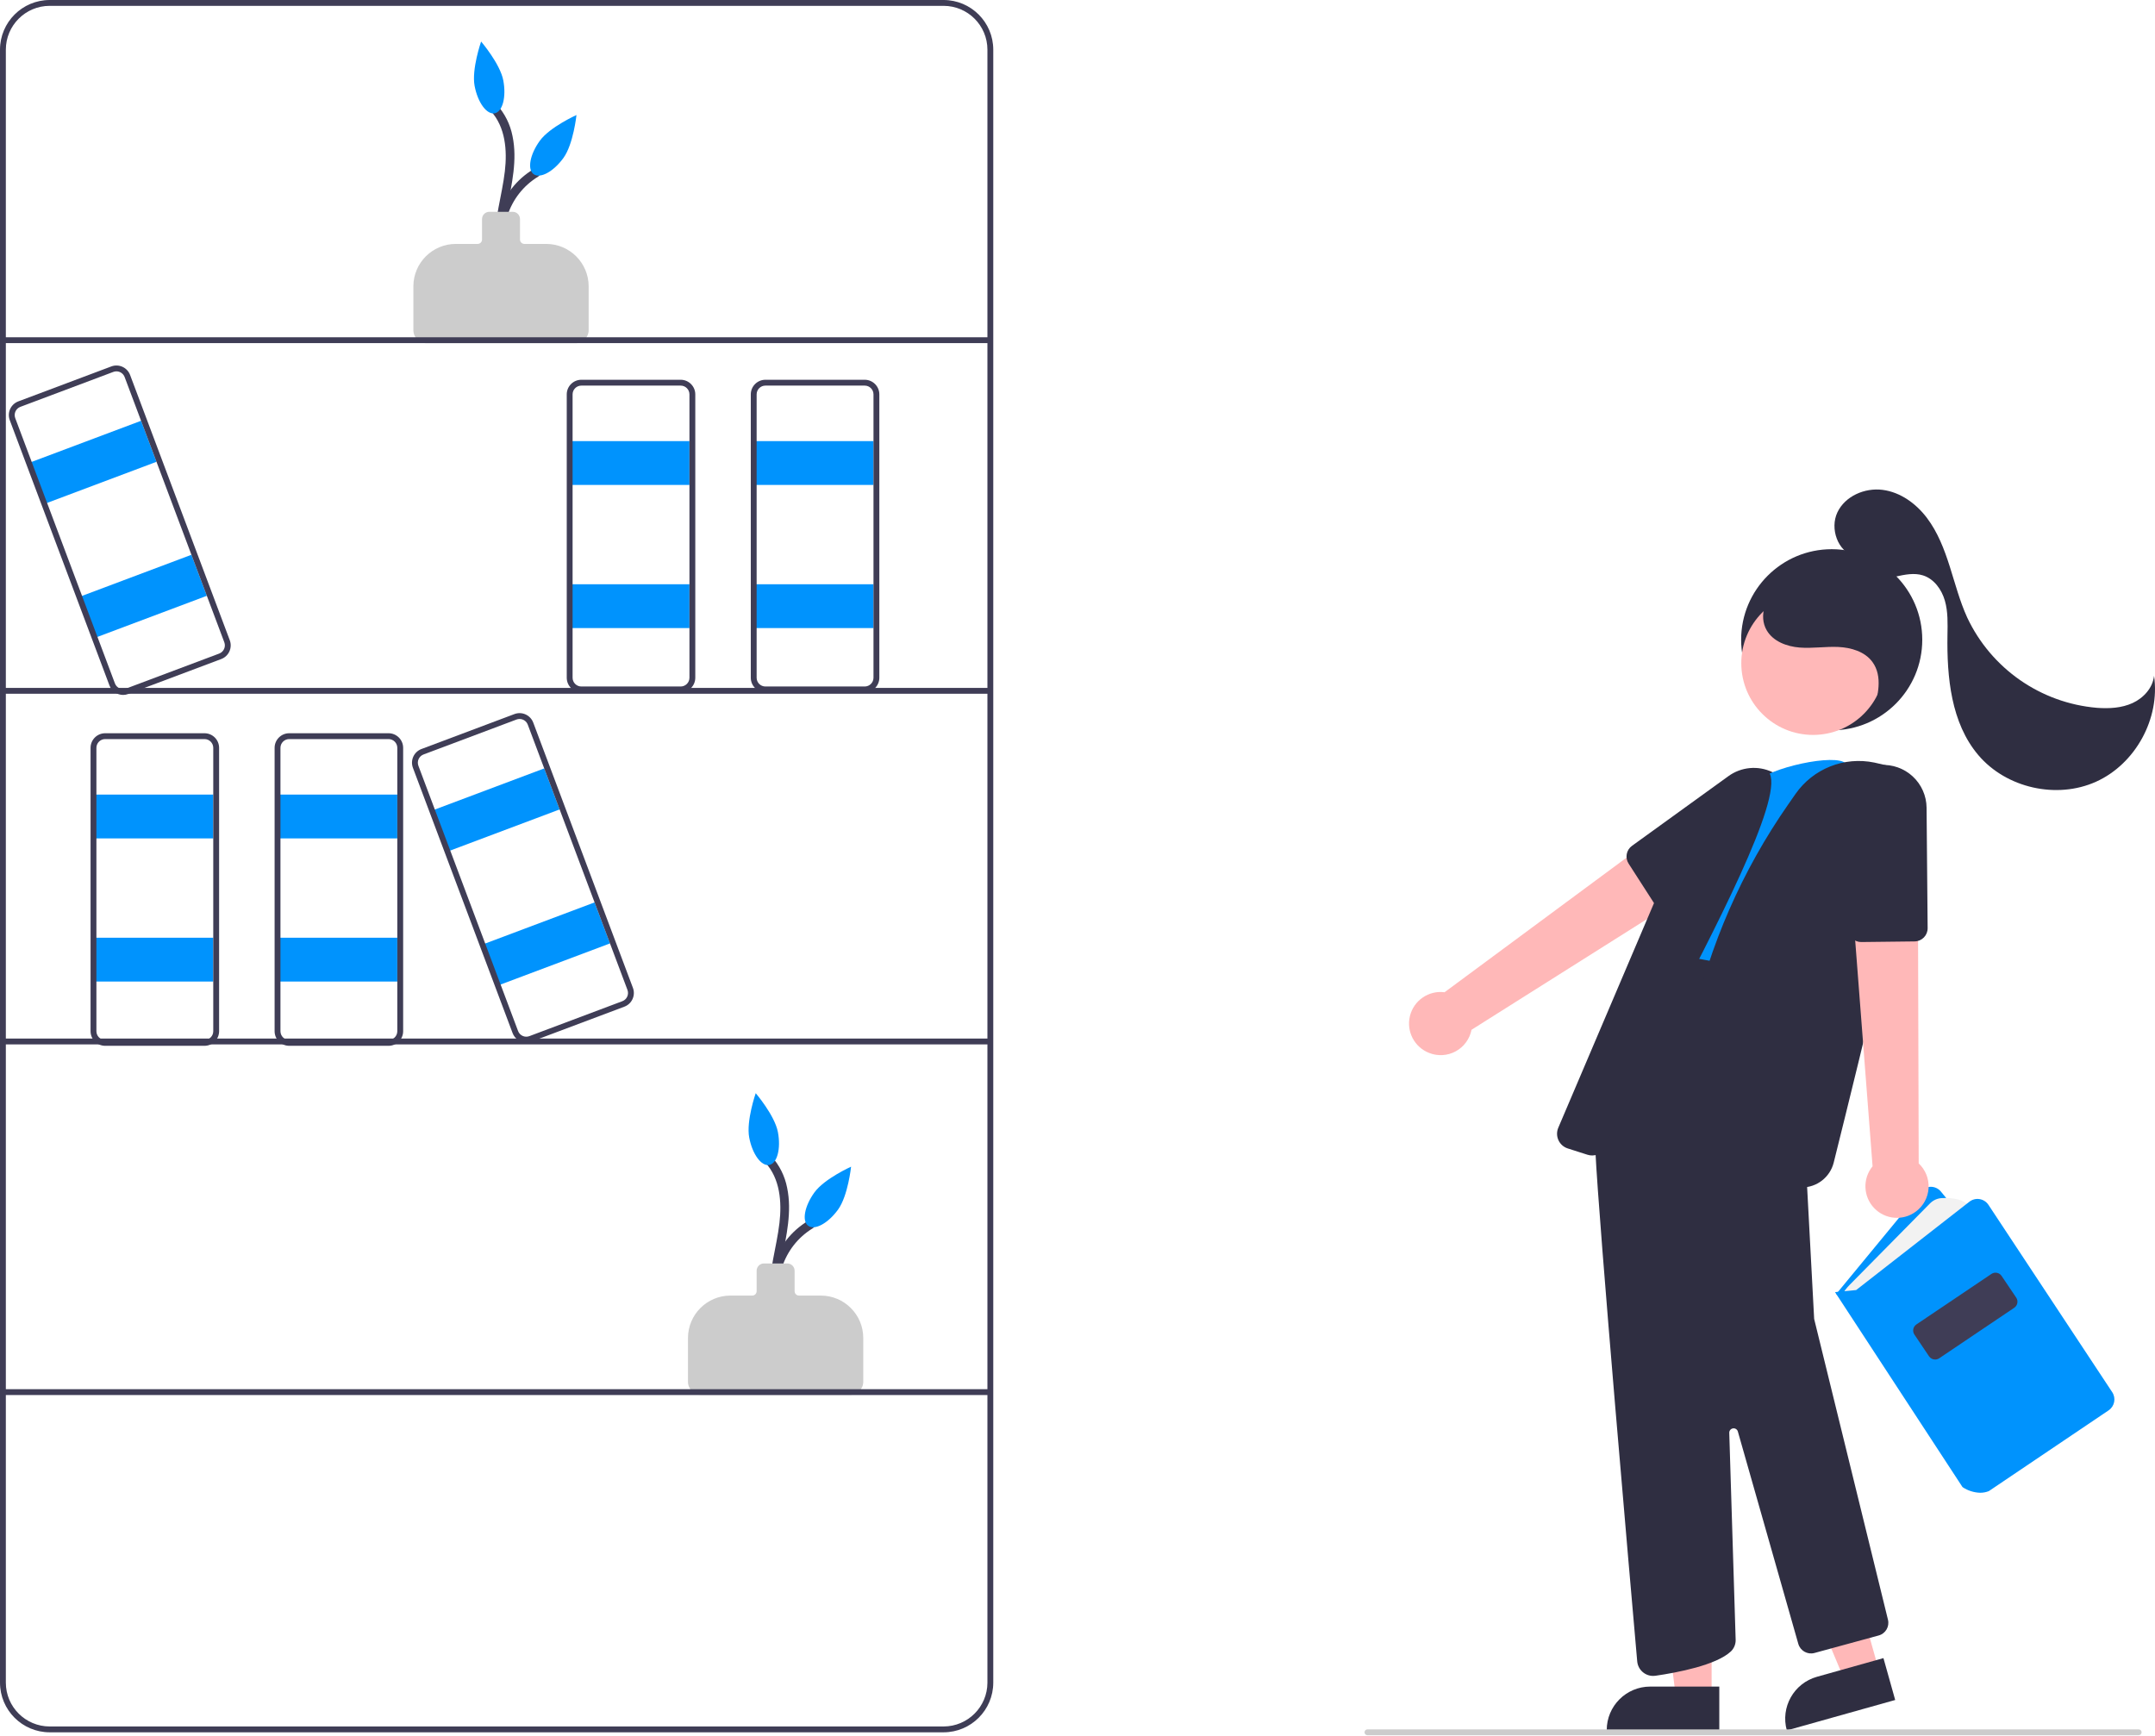
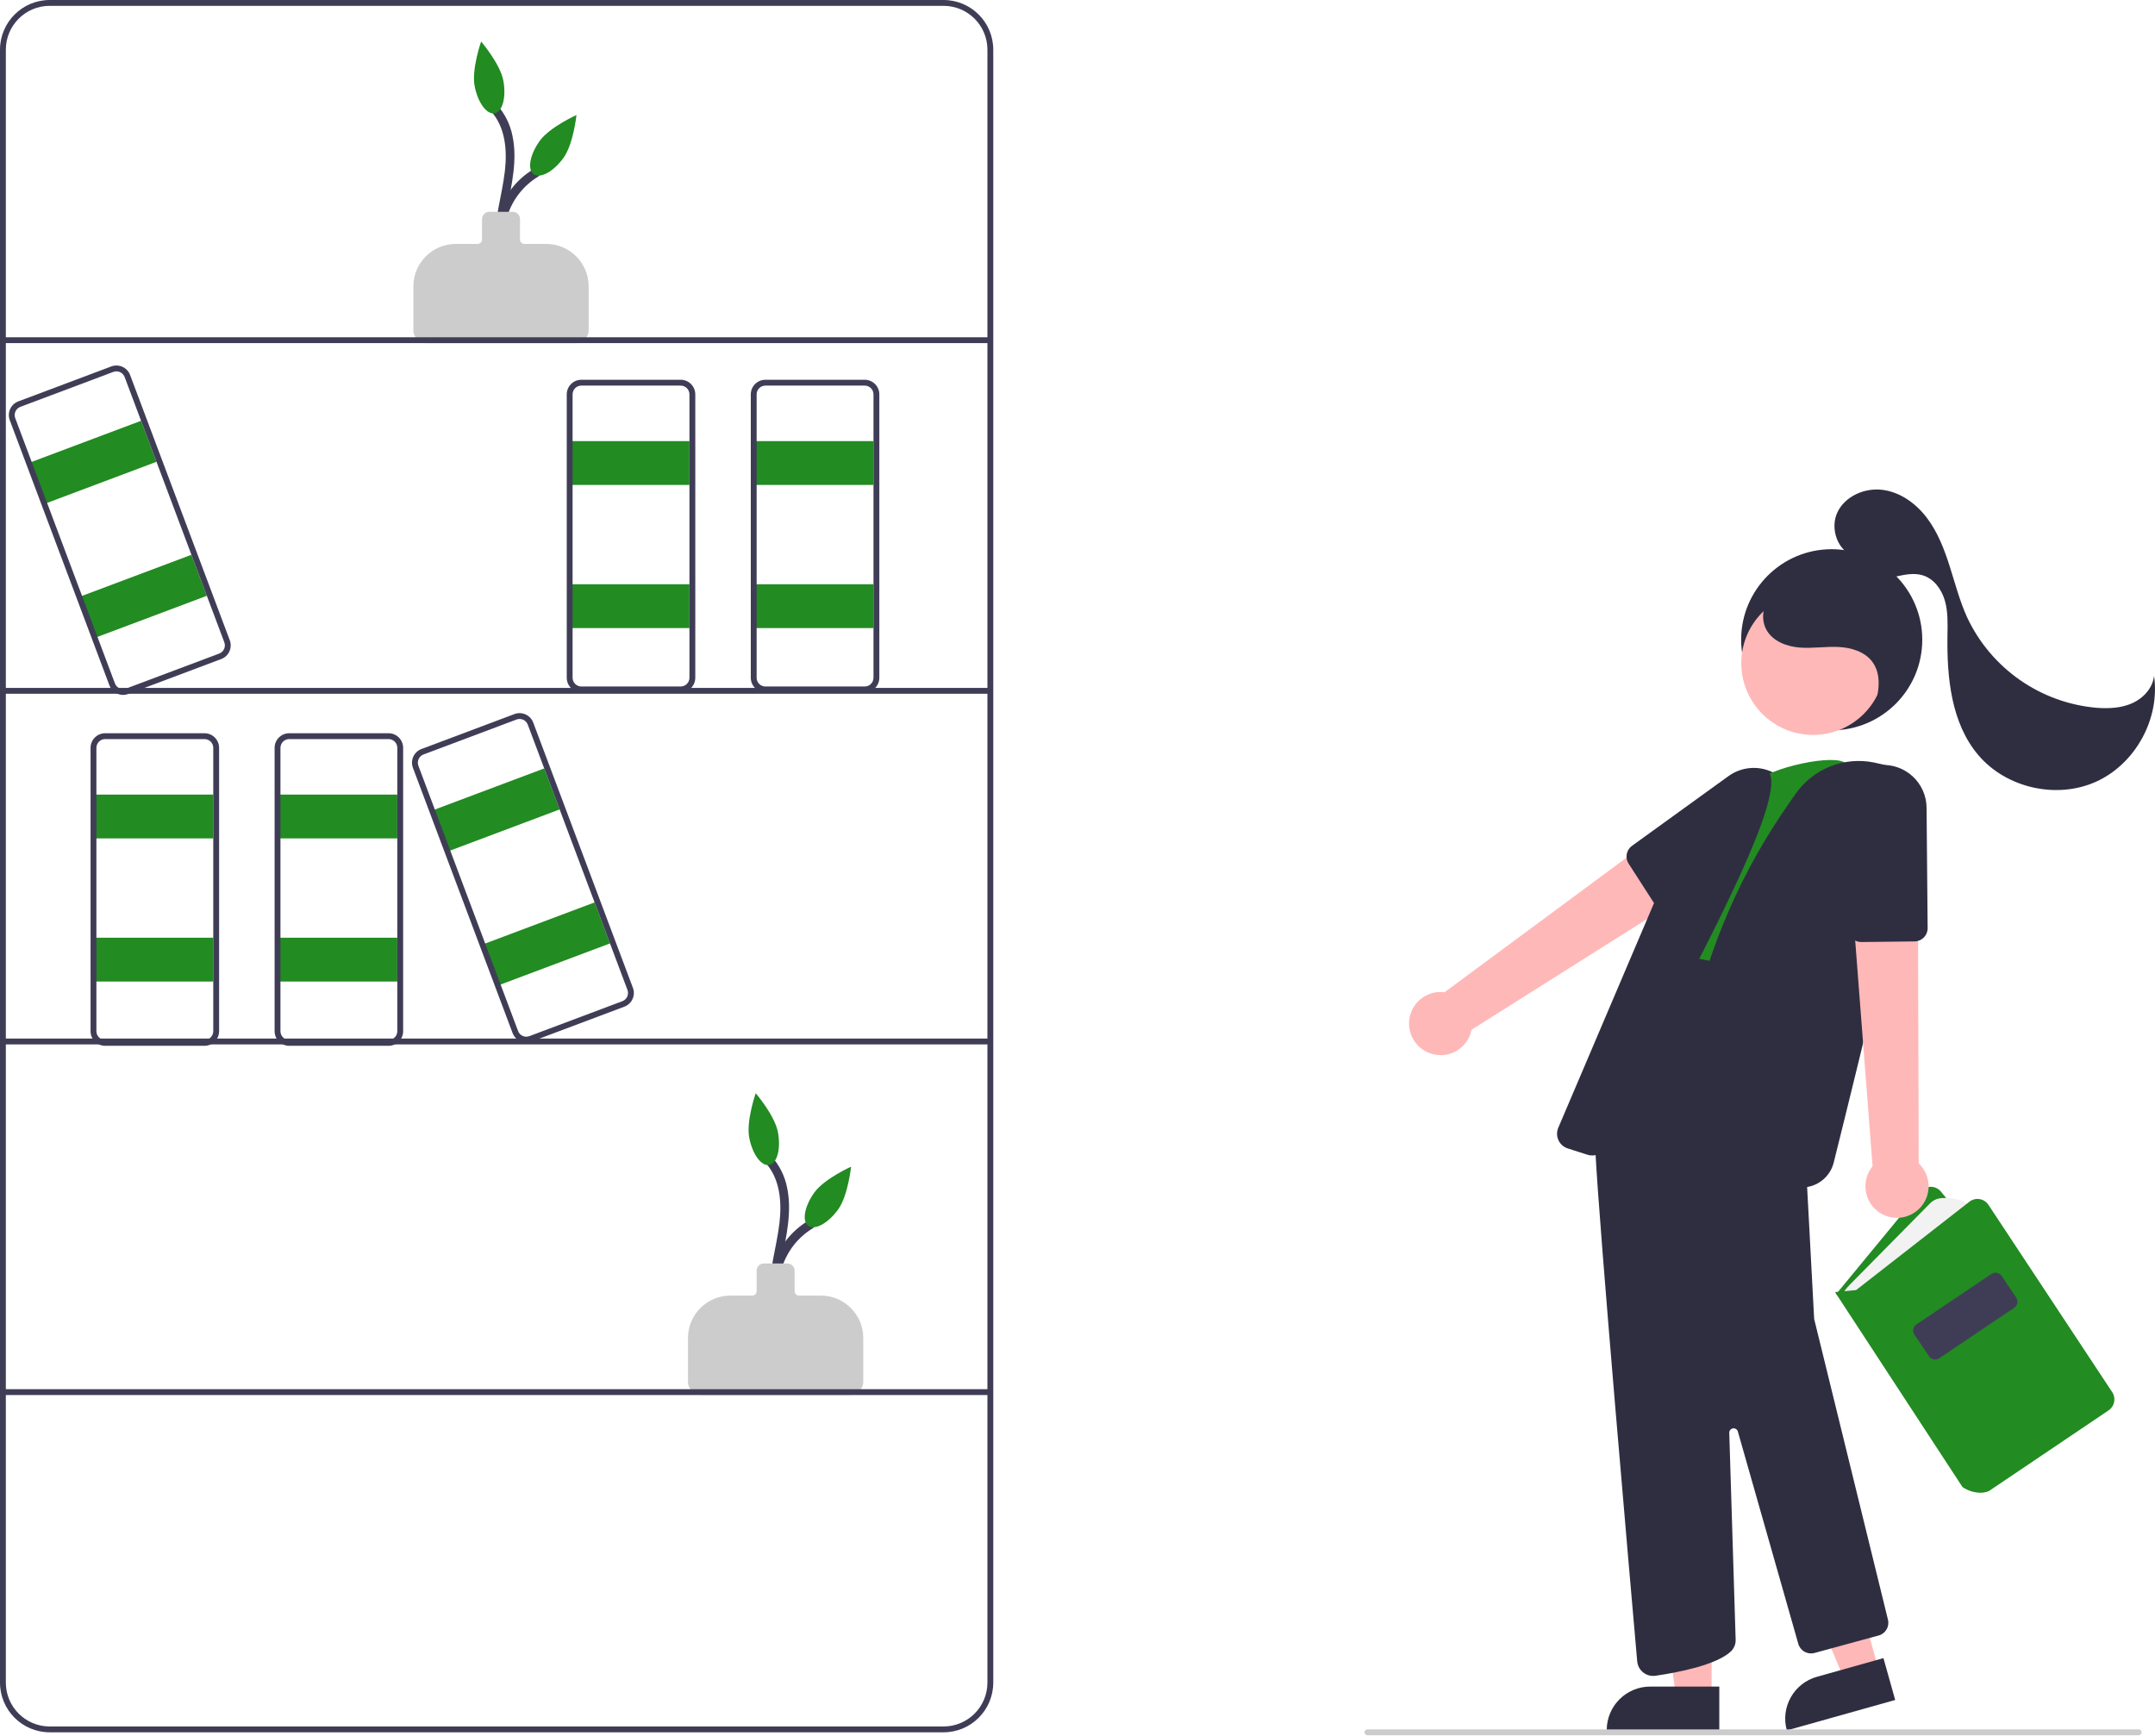
<svg xmlns="http://www.w3.org/2000/svg" data-name="Layer 1" width="737.666" height="594" viewBox="0 0 737.666 594">
  <path d="M499.593,603.574a24.3,24.3,0,0,1,9.743-30.085c1.647-1.002.141-3.597-1.514-2.59A27.008,27.008,0,0,0,497.003,605.088c.757,1.77,3.342.243,2.59-1.514Z" transform="translate(-231.1672 -153)" fill="#3f3d56" />
  <path d="M500.452,607.609c-4.046-7.168-3.094-15.747-1.639-23.499,1.519-8.092,3.511-16.309,1.788-24.539a22.527,22.527,0,0,0-5.353-10.734c-1.311-1.423-3.428.702-2.121,2.121,5.089,5.527,5.679,13.545,4.853,20.665-.974,8.399-3.733,16.583-3.39,25.117a27.202,27.202,0,0,0,3.272,12.382,1.501,1.501,0,0,0,2.59-1.514Z" transform="translate(-231.1672 -153)" fill="#3f3d56" />
  <path d="M522.167,630.5h-51a4.505,4.505,0,0,1-4.5-4.5V611.02A14.536,14.536,0,0,1,481.187,596.5h7.48a1.502,1.502,0,0,0,1.5-1.5v-7a2.503,2.503,0,0,1,2.5-2.5h8a2.503,2.503,0,0,1,2.5,2.5v7a1.502,1.502,0,0,0,1.5,1.5h7.48a14.536,14.536,0,0,1,14.52,14.52V626A4.505,4.505,0,0,1,522.167,630.5Z" transform="translate(-231.1672 -153)" fill="#ccc" />
-   <path d="M497.451,540.54c1.074,5.699-.256,10.733-2.969,11.244s-5.784-3.694-6.858-9.393,2.229-15.175,2.229-15.175S496.377,534.841,497.451,540.54Z" transform="translate(-231.1672 -153)" fill="#0093fd" />
-   <path d="M518.045,567.052c-3.4,4.697-7.97,7.193-10.207,5.573s-1.294-6.74,2.107-11.437,12.553-8.814,12.553-8.814S521.445,562.355,518.045,567.052Z" transform="translate(-231.1672 -153)" fill="#0093fd" />
+   <path d="M497.451,540.54c1.074,5.699-.256,10.733-2.969,11.244s-5.784-3.694-6.858-9.393,2.229-15.175,2.229-15.175S496.377,534.841,497.451,540.54Z" transform="translate(-231.1672 -153)" fill="forestgreen" />
+   <path d="M518.045,567.052c-3.4,4.697-7.97,7.193-10.207,5.573s-1.294-6.74,2.107-11.437,12.553-8.814,12.553-8.814S521.445,562.355,518.045,567.052Z" transform="translate(-231.1672 -153)" fill="forestgreen" />
  <path d="M405.593,243.574a24.3,24.3,0,0,1,9.743-30.085c1.647-1.002.141-3.597-1.514-2.59A27.008,27.008,0,0,0,403.003,245.088c.757,1.77,3.342.243,2.59-1.514Z" transform="translate(-231.1672 -153)" fill="#3f3d56" />
  <path d="M406.452,247.609c-4.046-7.168-3.094-15.747-1.639-23.499,1.519-8.092,3.511-16.309,1.788-24.539a22.527,22.527,0,0,0-5.353-10.734c-1.311-1.423-3.428.702-2.121,2.121,5.089,5.527,5.679,13.545,4.853,20.665-.974,8.399-3.733,16.583-3.39,25.117a27.202,27.202,0,0,0,3.272,12.382,1.501,1.501,0,0,0,2.59-1.514Z" transform="translate(-231.1672 -153)" fill="#3f3d56" />
  <path d="M428.167,270.5h-51a4.505,4.505,0,0,1-4.5-4.5V251.02A14.536,14.536,0,0,1,387.187,236.5h7.48a1.502,1.502,0,0,0,1.5-1.5v-7a2.503,2.503,0,0,1,2.5-2.5h8a2.503,2.503,0,0,1,2.5,2.5v7a1.502,1.502,0,0,0,1.5,1.5h7.48a14.536,14.536,0,0,1,14.52,14.52V266A4.505,4.505,0,0,1,428.167,270.5Z" transform="translate(-231.1672 -153)" fill="#ccc" />
-   <path d="M403.451,180.54c1.074,5.699-.256,10.733-2.969,11.244s-5.784-3.694-6.858-9.393,2.229-15.175,2.229-15.175S402.377,174.841,403.451,180.54Z" transform="translate(-231.1672 -153)" fill="#0093fd" />
-   <path d="M424.045,207.052c-3.4,4.697-7.97,7.193-10.207,5.573s-1.294-6.74,2.107-11.437,12.553-8.814,12.553-8.814S427.445,202.355,424.045,207.052Z" transform="translate(-231.1672 -153)" fill="#0093fd" />
-   <rect x="32" y="272" width="41" height="15" fill="#0093fd" />
-   <rect x="32" y="321" width="41" height="15" fill="#0093fd" />
+   <path d="M403.451,180.54c1.074,5.699-.256,10.733-2.969,11.244s-5.784-3.694-6.858-9.393,2.229-15.175,2.229-15.175S402.377,174.841,403.451,180.54Z" transform="translate(-231.1672 -153)" fill="forestgreen" />
+   <path d="M424.045,207.052c-3.4,4.697-7.97,7.193-10.207,5.573s-1.294-6.74,2.107-11.437,12.553-8.814,12.553-8.814S427.445,202.355,424.045,207.052Z" transform="translate(-231.1672 -153)" fill="forestgreen" />
+   <rect x="32" y="272" width="41" height="15" fill="forestgreen" />
+   <rect x="32" y="321" width="41" height="15" fill="forestgreen" />
  <path d="M554.167,746h-306a17.019,17.019,0,0,1-17-17V170a17.019,17.019,0,0,1,17-17h306a17.019,17.019,0,0,1,17,17V729A17.019,17.019,0,0,1,554.167,746Zm-306-591a15.017,15.017,0,0,0-15,15V729a15.017,15.017,0,0,0,15,15h306a15.017,15.017,0,0,0,15-15V170a15.017,15.017,0,0,0-15-15Z" transform="translate(-231.1672 -153)" fill="#3f3d56" />
  <rect x="1" y="115.453" width="338" height="2" fill="#3f3d56" />
  <rect x="1" y="235.484" width="338" height="2" fill="#3f3d56" />
  <rect x="1" y="355.516" width="338" height="2" fill="#3f3d56" />
  <rect x="1" y="475.547" width="338" height="2" fill="#3f3d56" />
  <path d="M301.167,511h-34a5.006,5.006,0,0,1-5-5V409a5.006,5.006,0,0,1,5-5h34a5.006,5.006,0,0,1,5,5v97A5.006,5.006,0,0,1,301.167,511Zm-34-105a3.003,3.003,0,0,0-3,3v97a3.003,3.003,0,0,0,3,3h34a3.003,3.003,0,0,0,3-3V409a3.003,3.003,0,0,0-3-3Z" transform="translate(-231.1672 -153)" fill="#3f3d56" />
-   <rect x="95" y="272" width="41" height="15" fill="#0093fd" />
-   <rect x="95" y="321" width="41" height="15" fill="#0093fd" />
+   <rect x="95" y="272" width="41" height="15" fill="forestgreen" />
+   <rect x="95" y="321" width="41" height="15" fill="forestgreen" />
  <path d="M364.167,511h-34a5.006,5.006,0,0,1-5-5V409a5.006,5.006,0,0,1,5-5h34a5.006,5.006,0,0,1,5,5v97A5.006,5.006,0,0,1,364.167,511Zm-34-105a3.003,3.003,0,0,0-3,3v97a3.003,3.003,0,0,0,3,3h34a3.003,3.003,0,0,0,3-3V409a3.003,3.003,0,0,0-3-3Z" transform="translate(-231.1672 -153)" fill="#3f3d56" />
-   <rect x="195" y="151" width="41" height="15" fill="#0093fd" />
-   <rect x="195" y="200" width="41" height="15" fill="#0093fd" />
+   <rect x="195" y="151" width="41" height="15" fill="forestgreen" />
+   <rect x="195" y="200" width="41" height="15" fill="forestgreen" />
  <path d="M464.167,390h-34a5.006,5.006,0,0,1-5-5V288a5.006,5.006,0,0,1,5-5h34a5.006,5.006,0,0,1,5,5v97A5.006,5.006,0,0,1,464.167,390Zm-34-105a3.003,3.003,0,0,0-3,3v97a3.003,3.003,0,0,0,3,3h34a3.003,3.003,0,0,0,3-3V288a3.003,3.003,0,0,0-3-3Z" transform="translate(-231.1672 -153)" fill="#3f3d56" />
-   <rect x="258" y="151" width="41" height="15" fill="#0093fd" />
-   <rect x="258" y="200" width="41" height="15" fill="#0093fd" />
+   <rect x="258" y="151" width="41" height="15" fill="forestgreen" />
+   <rect x="258" y="200" width="41" height="15" fill="forestgreen" />
  <path d="M527.167,390h-34a5.006,5.006,0,0,1-5-5V288a5.006,5.006,0,0,1,5-5h34a5.006,5.006,0,0,1,5,5v97A5.006,5.006,0,0,1,527.167,390Zm-34-105a3.003,3.003,0,0,0-3,3v97a3.003,3.003,0,0,0,3,3h34a3.003,3.003,0,0,0,3-3V288a3.003,3.003,0,0,0-3-3Z" transform="translate(-231.1672 -153)" fill="#3f3d56" />
-   <rect x="380.405" y="422.774" width="41" height="15" transform="translate(-356.897 15.51816) rotate(-20.59468)" fill="#0093fd" />
-   <rect x="397.641" y="468.642" width="41" height="15" transform="translate(-371.9299 24.51236) rotate(-20.59468)" fill="#0093fd" />
+   <rect x="380.405" y="422.774" width="41" height="15" transform="translate(-356.897 15.51816) rotate(-20.59468)" fill="forestgreen" />
+   <rect x="397.641" y="468.642" width="41" height="15" transform="translate(-371.9299 24.51236) rotate(-20.59468)" fill="forestgreen" />
  <path d="M411.311,509.883a5.009,5.009,0,0,1-4.678-3.244L372.513,415.838a5.006,5.006,0,0,1,2.922-6.439l31.827-11.959a4.999,4.999,0,0,1,6.439,2.922l34.12,90.801a5.006,5.006,0,0,1-2.922,6.439h-0l-31.827,11.959A4.996,4.996,0,0,1,411.311,509.883Zm-2.289-110.765a3.006,3.006,0,0,0-1.057.193L376.138,411.271a3.004,3.004,0,0,0-1.753,3.864l34.12,90.801a3,3,0,0,0,3.864,1.753L444.196,495.729a3.004,3.004,0,0,0,1.753-3.864l-34.12-90.801a3.006,3.006,0,0,0-2.807-1.946Z" transform="translate(-231.1672 -153)" fill="#3f3d56" />
-   <rect x="242.405" y="303.774" width="41" height="15" transform="translate(-323.8574 -40.62902) rotate(-20.59468)" fill="#0093fd" />
-   <rect x="259.641" y="349.642" width="41" height="15" transform="translate(-338.8904 -31.63483) rotate(-20.59468)" fill="#0093fd" />
+   <rect x="242.405" y="303.774" width="41" height="15" transform="translate(-323.8574 -40.62902) rotate(-20.59468)" fill="forestgreen" />
+   <rect x="259.641" y="349.642" width="41" height="15" transform="translate(-338.8904 -31.63483) rotate(-20.59468)" fill="forestgreen" />
  <path d="M273.311,390.883a5.009,5.009,0,0,1-4.678-3.244L234.513,296.838a5.006,5.006,0,0,1,2.922-6.439l31.827-11.959a4.999,4.999,0,0,1,6.439,2.922l34.12,90.801a5.006,5.006,0,0,1-2.922,6.439h-0l-31.827,11.959A4.996,4.996,0,0,1,273.311,390.883Zm-2.289-110.765a3.006,3.006,0,0,0-1.057.193L238.138,292.271a3.004,3.004,0,0,0-1.753,3.864l34.12,90.801a3,3,0,0,0,3.864,1.753L306.196,376.729a3.004,3.004,0,0,0,1.753-3.864l-34.12-90.801a3.006,3.006,0,0,0-2.807-1.946Z" transform="translate(-231.1672 -153)" fill="#3f3d56" />
  <circle cx="627" cy="219" r="31" fill="#2f2e41" />
  <path d="M720.448,513.471a10.743,10.743,0,0,0,14.424-7.956l85.237-53.778-15.514-17.467-78.943,58.391a10.801,10.801,0,0,0-5.203,20.811Z" transform="translate(-231.1672 -153)" fill="#ffb8b8" />
  <path d="M802.313,466.034a4.504,4.504,0,0,1-3.793-2.063l-9.871-15.339a4.501,4.501,0,0,1,1.148-6.082l33.03-23.873a14.789,14.789,0,1,1,16.63,24.445l-34.729,22.205A4.466,4.466,0,0,1,802.313,466.034Z" transform="translate(-231.1672 -153)" fill="#2f2e41" />
  <polygon points="585.894 580.85 573.635 580.849 567.802 533.561 585.897 533.562 585.894 580.85" fill="#ffb8b8" />
  <path d="M564.877,577.346h23.644a0,0,0,0,1,0,0v14.887a0,0,0,0,1,0,0H549.991a0,0,0,0,1,0,0v0A14.887,14.887,0,0,1,564.877,577.346Z" fill="#2f2e41" />
  <polygon points="643.128 571.684 631.324 574.998 612.926 531.047 630.347 526.156 643.128 571.684" fill="#ffb8b8" />
  <path d="M854.962,725.532h23.644a0,0,0,0,1,0,0v14.887a0,0,0,0,1,0,0H840.076a0,0,0,0,1,0,0v0A14.887,14.887,0,0,1,854.962,725.532Z" transform="translate(-397.2878 106.5326) rotate(-15.68037)" fill="#2f2e41" />
-   <path d="M907.327,652.113l-47.596-56.171,28.881-35.044a4.5,4.5,0,0,1,6.961.021l43.702,53.634Z" transform="translate(-231.1672 -153)" fill="#0093fd" />
+   <path d="M907.327,652.113l-47.596-56.171,28.881-35.044a4.5,4.5,0,0,1,6.961.021l43.702,53.634Z" transform="translate(-231.1672 -153)" fill="forestgreen" />
  <path d="M861.651,596.36h0a15.942,15.942,0,0,1,2.586-3.453l27.567-27.948a6.134,6.134,0,0,1,4.076-1.83c3.15-.149,8.316.17,9.756,3.625l-37.218,30.451Z" transform="translate(-231.1672 -153)" fill="#f2f2f2" />
-   <path d="M908.981,663.999a11.431,11.431,0,0,1-5.958-1.887l-.132-.136-43.592-66.669,7.233-.699,38.767-30.238a4.5,4.5,0,0,1,6.522,1.067l42.376,64.138a4.513,4.513,0,0,1-1.238,6.211l-41.006,27.65A7.949,7.949,0,0,1,908.981,663.999Z" transform="translate(-231.1672 -153)" fill="#0093fd" />
+   <path d="M908.981,663.999a11.431,11.431,0,0,1-5.958-1.887l-.132-.136-43.592-66.669,7.233-.699,38.767-30.238a4.5,4.5,0,0,1,6.522,1.067l42.376,64.138a4.513,4.513,0,0,1-1.238,6.211l-41.006,27.65A7.949,7.949,0,0,1,908.981,663.999Z" transform="translate(-231.1672 -153)" fill="forestgreen" />
  <path d="M893.564,618.394a2.499,2.499,0,0,1-2.077-1.103l-5.008-7.438a2.504,2.504,0,0,1,.678-3.471l25.691-17.296a2.505,2.505,0,0,1,3.47.678l5.008,7.438a2.504,2.504,0,0,1-.678,3.471l-25.691,17.296A2.491,2.491,0,0,1,893.564,618.394Z" transform="translate(-231.1672 -153)" fill="#3f3d56" />
  <path d="M797.029,726.698a5.479,5.479,0,0,1-5.439-5.004c-2.182-24.785-13.127-149.7-14.328-174.927-1.334-28.029,21.993-72.371,22.229-72.815l.161-.305,11.53,1.44v1.341l10.974,1.291,21.238,2.056,6.08,74.318,2.688,50.402L877.423,707.439a4.476,4.476,0,0,1-3.186,5.414l-21.983,5.995a4.519,4.519,0,0,1-5.512-3.109l-20.698-72.707a1.5,1.5,0,0,0-2.942.457l2.189,70.896a5.343,5.343,0,0,1-1.617,3.912c-5.039,4.732-18.354,7.259-25.841,8.344A5.579,5.579,0,0,1,797.029,726.698Z" transform="translate(-231.1672 -153)" fill="#2f2e41" />
-   <path d="M863.086,414.392c-3.488-3.636-26.473,1.361-31.576,6.718l-34.936,57.106,57.778,10.749L867.117,416.408Z" transform="translate(-231.1672 -153)" fill="#0093fd" />
+   <path d="M863.086,414.392c-3.488-3.636-26.473,1.361-31.576,6.718l-34.936,57.106,57.778,10.749L867.117,416.408Z" transform="translate(-231.1672 -153)" fill="forestgreen" />
  <path d="M847.942,559.479a11.248,11.248,0,0,1-3.657-.609c-3.357-1.151-7.471-2.356-12.228-3.579-20.834-5.357-28.189-22.51-21.862-50.98l.16-.723A210.734,210.734,0,0,1,843.311,428.325l2.45-3.52a26.398,26.398,0,0,1,27.045-10.756c9.374,1.934,14.407,4.735,14.96,8.328,1.085,7.05-19.854,92.27-28.907,128.582a11.235,11.235,0,0,1-10.918,8.52Z" transform="translate(-231.1672 -153)" fill="#2f2e41" />
  <path d="M776.171,548.539a5.283,5.283,0,0,1-1.605-.25l-6.753-2.16a5.269,5.269,0,0,1-3.24-7.082L800.404,454.943a78.693,78.693,0,0,1,34.124-37.827h0a1.841,1.841,0,0,1,1.461-.137,1.657,1.657,0,0,1,1.005.892c4.214,9.271-18.722,53.144-37.152,88.396-9.437,18.051-17.587,33.641-18.515,38.086a5.263,5.263,0,0,1-5.156,4.187Z" transform="translate(-231.1672 -153)" fill="#2f2e41" />
  <path d="M887.026,567.703a10.743,10.743,0,0,0,.921-16.447l-.285-100.784-23.04,3.866,7.536,97.902A10.801,10.801,0,0,0,887.026,567.703Z" transform="translate(-231.1672 -153)" fill="#ffb8b8" />
  <path d="M868.266,475.477a4.499,4.499,0,0,1-4.489-4.203l-2.68-40.666A14.807,14.807,0,0,1,874.882,414.877a14.79,14.79,0,0,1,15.761,14.626l.364,41.22a4.509,4.509,0,0,1-4.447,4.54l-18.239.214Z" transform="translate(-231.1672 -153)" fill="#2f2e41" />
  <circle cx="620.614" cy="227.016" r="24.561" fill="#ffb8b8" />
  <path d="M872.203,397.202c1.832-5.83,3.514-12.703-.112-17.623-2.612-3.545-7.302-4.917-11.701-5.113s-8.81.549-13.199.2-9.028-2.081-11.258-5.878c-2.891-4.923-.442-11.704,4.206-15.02s10.788-3.778,16.445-3.006a35.477,35.477,0,0,1,19.292,8.63c5.258,4.853,8.685,11.848,8.533,19.002s-4.165,14.278-10.559,17.49" transform="translate(-231.1672 -153)" fill="#2f2e41" />
  <path d="M866.079,343.534c-5.88-1.811-8.592-9.585-5.962-15.147s9.351-8.475,15.454-7.7,11.481,4.69,15.191,9.599,5.947,10.759,7.812,16.622,3.416,11.853,5.963,17.453a54.168,54.168,0,0,0,44.45,30.943c4.129.299,8.414.085,12.177-1.641s6.919-5.205,7.34-9.324c2.142,14.629-6.369,30.176-19.846,36.255s-30.765,2.168-40.313-9.12c-9.331-11.031-10.776-26.606-10.552-41.052.062-3.962.208-7.998-.887-11.806s-3.685-7.429-7.458-8.638c-3.044-.976-6.341-.272-9.462.419s-6.435,1.358-9.457.315-5.455-4.479-4.237-7.435" transform="translate(-231.1672 -153)" fill="#2f2e41" />
  <path d="M963.25,747h-264a1,1,0,1,1,0-2h264a1,1,0,0,1,0,2Z" transform="translate(-231.1672 -153)" fill="#ccc" />
</svg>
